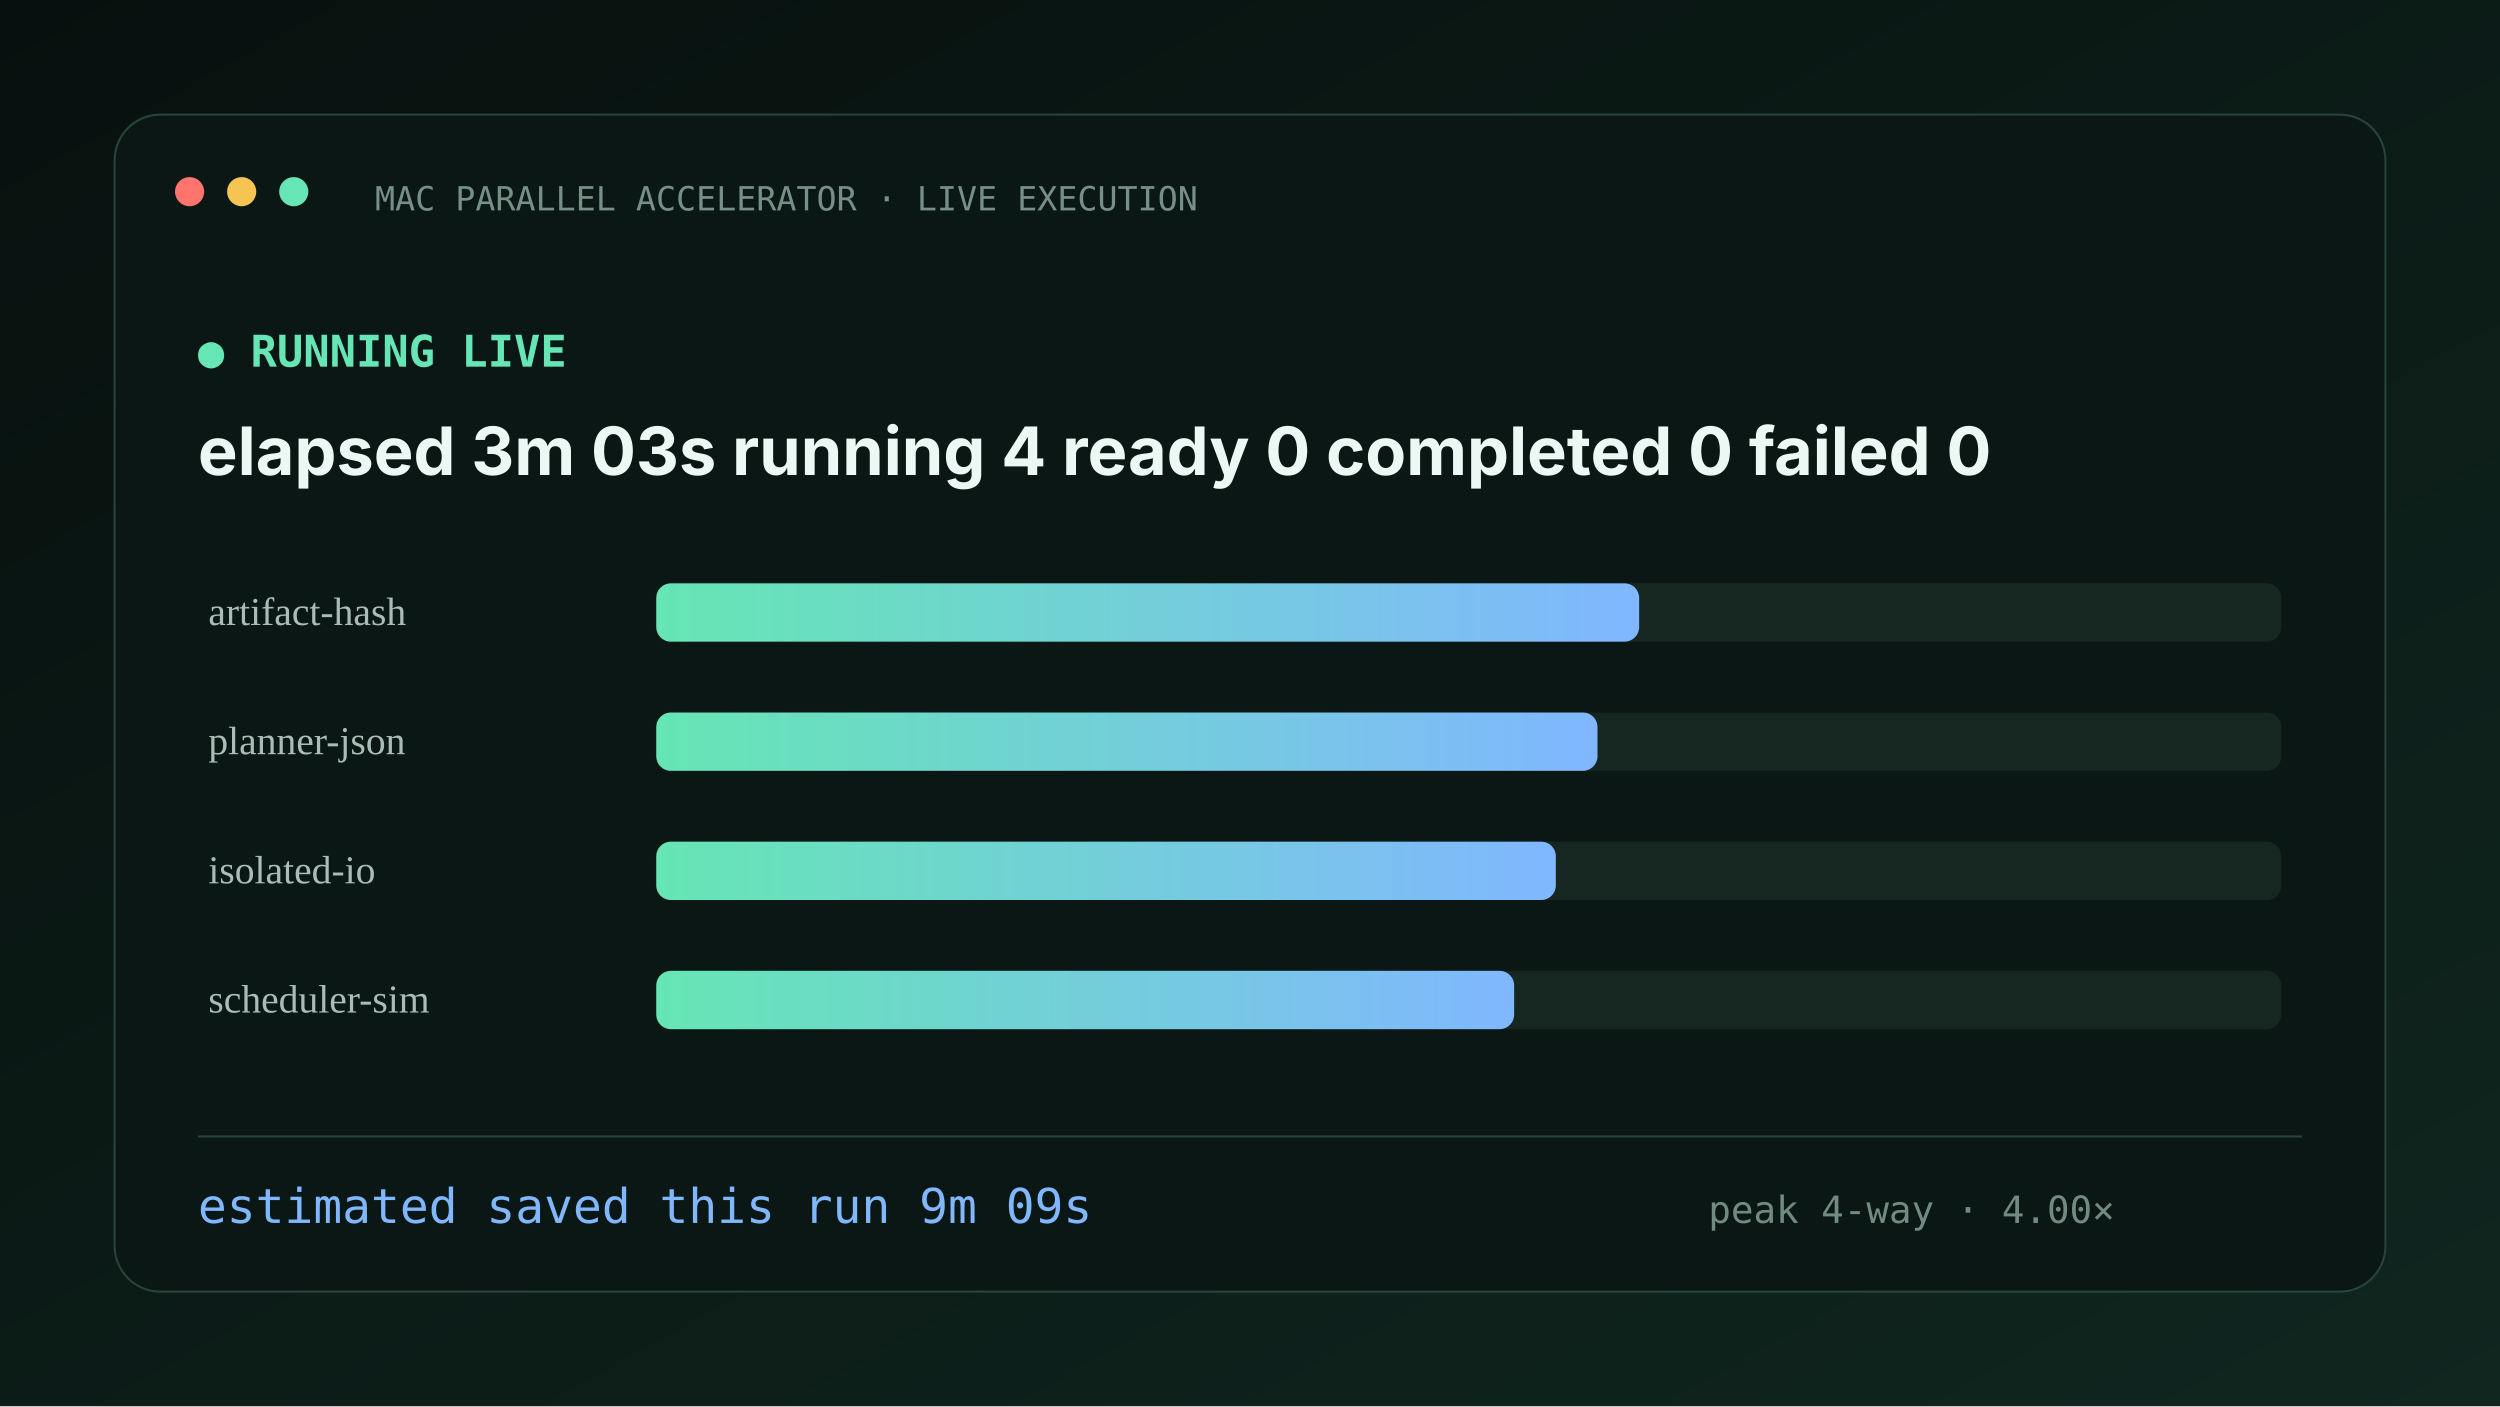
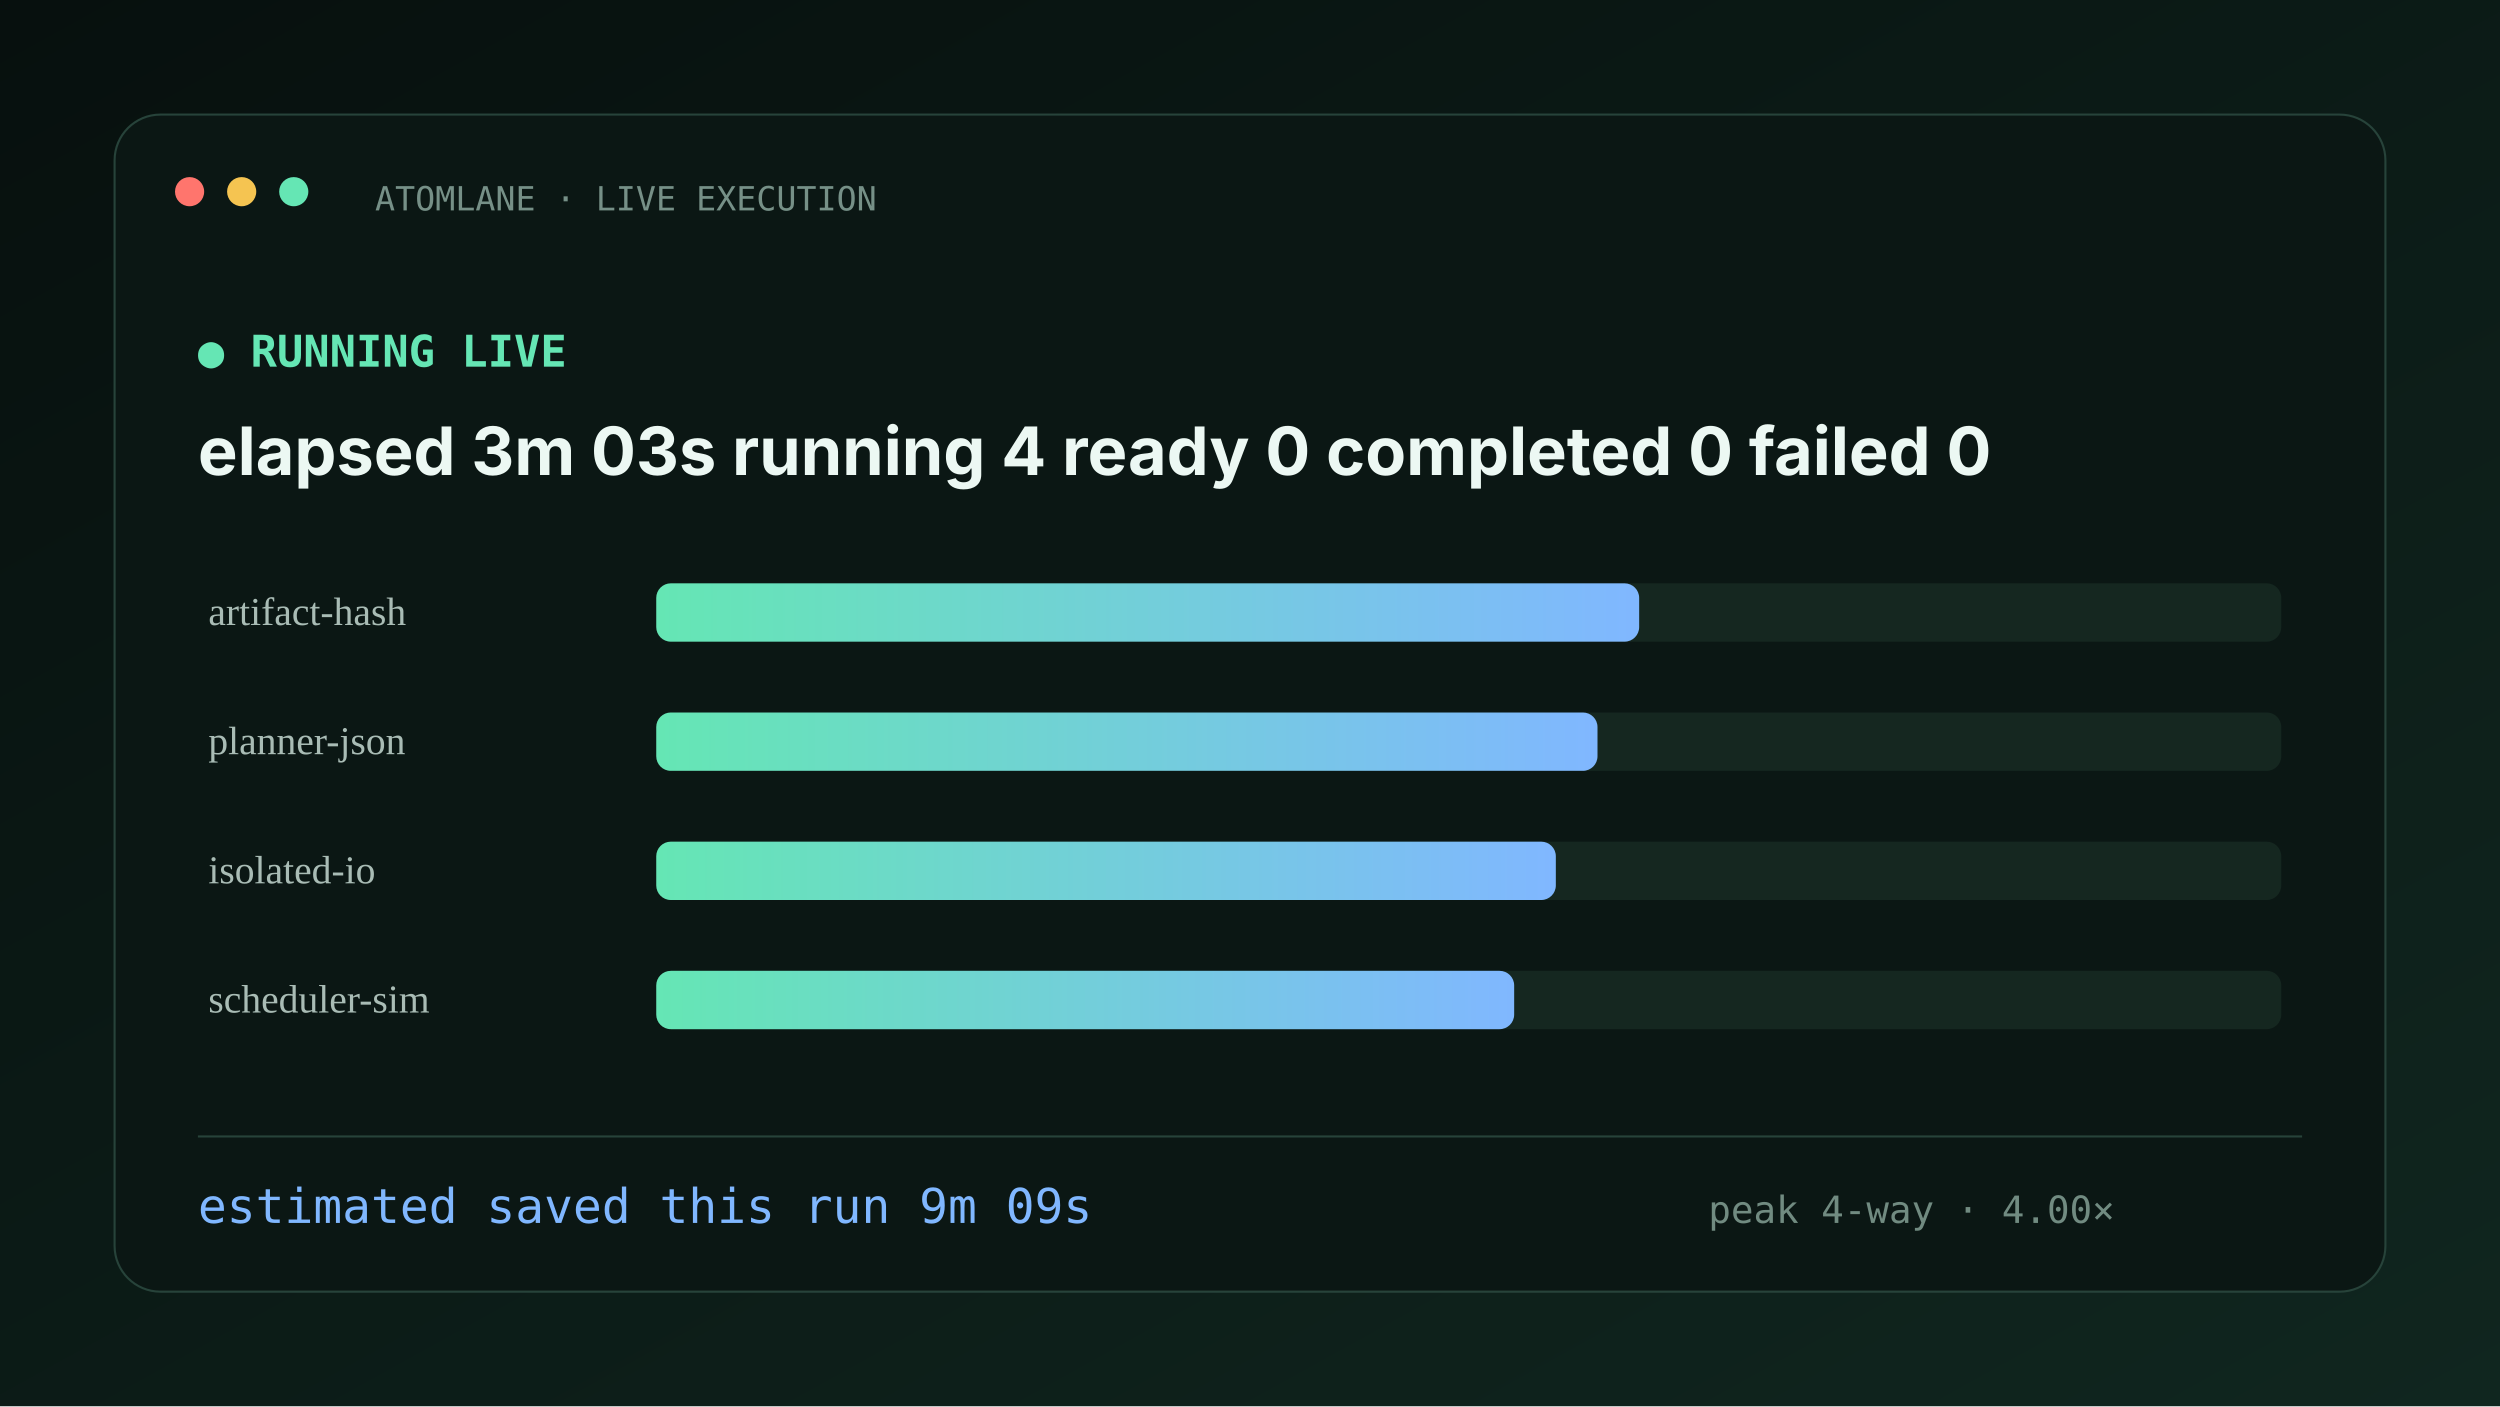
<svg xmlns="http://www.w3.org/2000/svg" width="1200" height="675" viewBox="0 0 1200 675">
  <defs>
    <linearGradient id="bg" x1="0" y1="0" x2="1" y2="1">
      <stop stop-color="#07100e" />
      <stop offset="1" stop-color="#10261f" />
    </linearGradient>
    <linearGradient id="accent">
      <stop stop-color="#65e6b4" />
      <stop offset="1" stop-color="#80b7ff" />
    </linearGradient>
  </defs>
  <rect width="1200" height="675" fill="url(#bg)" />
  <rect x="55" y="55" width="1090" height="565" rx="22" fill="#0b1714" stroke="#27433a" />
  <circle cx="91" cy="92" r="7" fill="#ff756d" />
  <circle cx="116" cy="92" r="7" fill="#f5c451" />
  <circle cx="141" cy="92" r="7" fill="#65e6b4" />
-   <text x="180" y="101" fill="#769087" font-family="ui-monospace,SFMono-Regular,Menlo,monospace" font-size="16">MAC PARALLEL ACCELERATOR · LIVE EXECUTION</text>
+   <text x="180" y="101" fill="#769087" font-family="ui-monospace,SFMono-Regular,Menlo,monospace" font-size="16">ATOMLANE · LIVE EXECUTION</text>
  <text x="95" y="176" fill="#65e6b4" font-family="ui-monospace,SFMono-Regular,Menlo,monospace" font-size="21" font-weight="700">● RUNNING LIVE</text>
  <text x="95" y="228" fill="#ecf8f3" font-family="-apple-system,BlinkMacSystemFont,Segoe UI,sans-serif" font-size="32" font-weight="750">elapsed 3m 03s   running 4   ready 0   completed 0   failed 0</text>
  <text x="100" y="300" fill="#a9bcb5" font-size="19">artifact-hash</text>
  <rect x="315" y="280" width="780" height="28" rx="7" fill="#152720" />
  <rect x="315" y="280" width="471.8" height="28" rx="7" fill="url(#accent)" />
  <text x="100" y="362" fill="#a9bcb5" font-size="19">planner-json</text>
  <rect x="315" y="342" width="780" height="28" rx="7" fill="#152720" />
  <rect x="315" y="342" width="451.8" height="28" rx="7" fill="url(#accent)" />
  <text x="100" y="424" fill="#a9bcb5" font-size="19">isolated-io</text>
  <rect x="315" y="404" width="780" height="28" rx="7" fill="#152720" />
  <rect x="315" y="404" width="431.8" height="28" rx="7" fill="url(#accent)" />
  <text x="100" y="486" fill="#a9bcb5" font-size="19">scheduler-sim</text>
  <rect x="315" y="466" width="780" height="28" rx="7" fill="#152720" />
  <rect x="315" y="466" width="411.8" height="28" rx="7" fill="url(#accent)" />
  <rect x="95" y="545" width="1010" height="1" fill="#27433a" />
  <text x="95" y="587" fill="#80b7ff" font-family="ui-monospace,SFMono-Regular,Menlo,monospace" font-size="23">estimated saved this run  9m 09s</text>
  <text x="820" y="587" fill="#718b81" font-family="ui-monospace,SFMono-Regular,Menlo,monospace" font-size="18">peak 4-way · 4.00×</text>
</svg>
